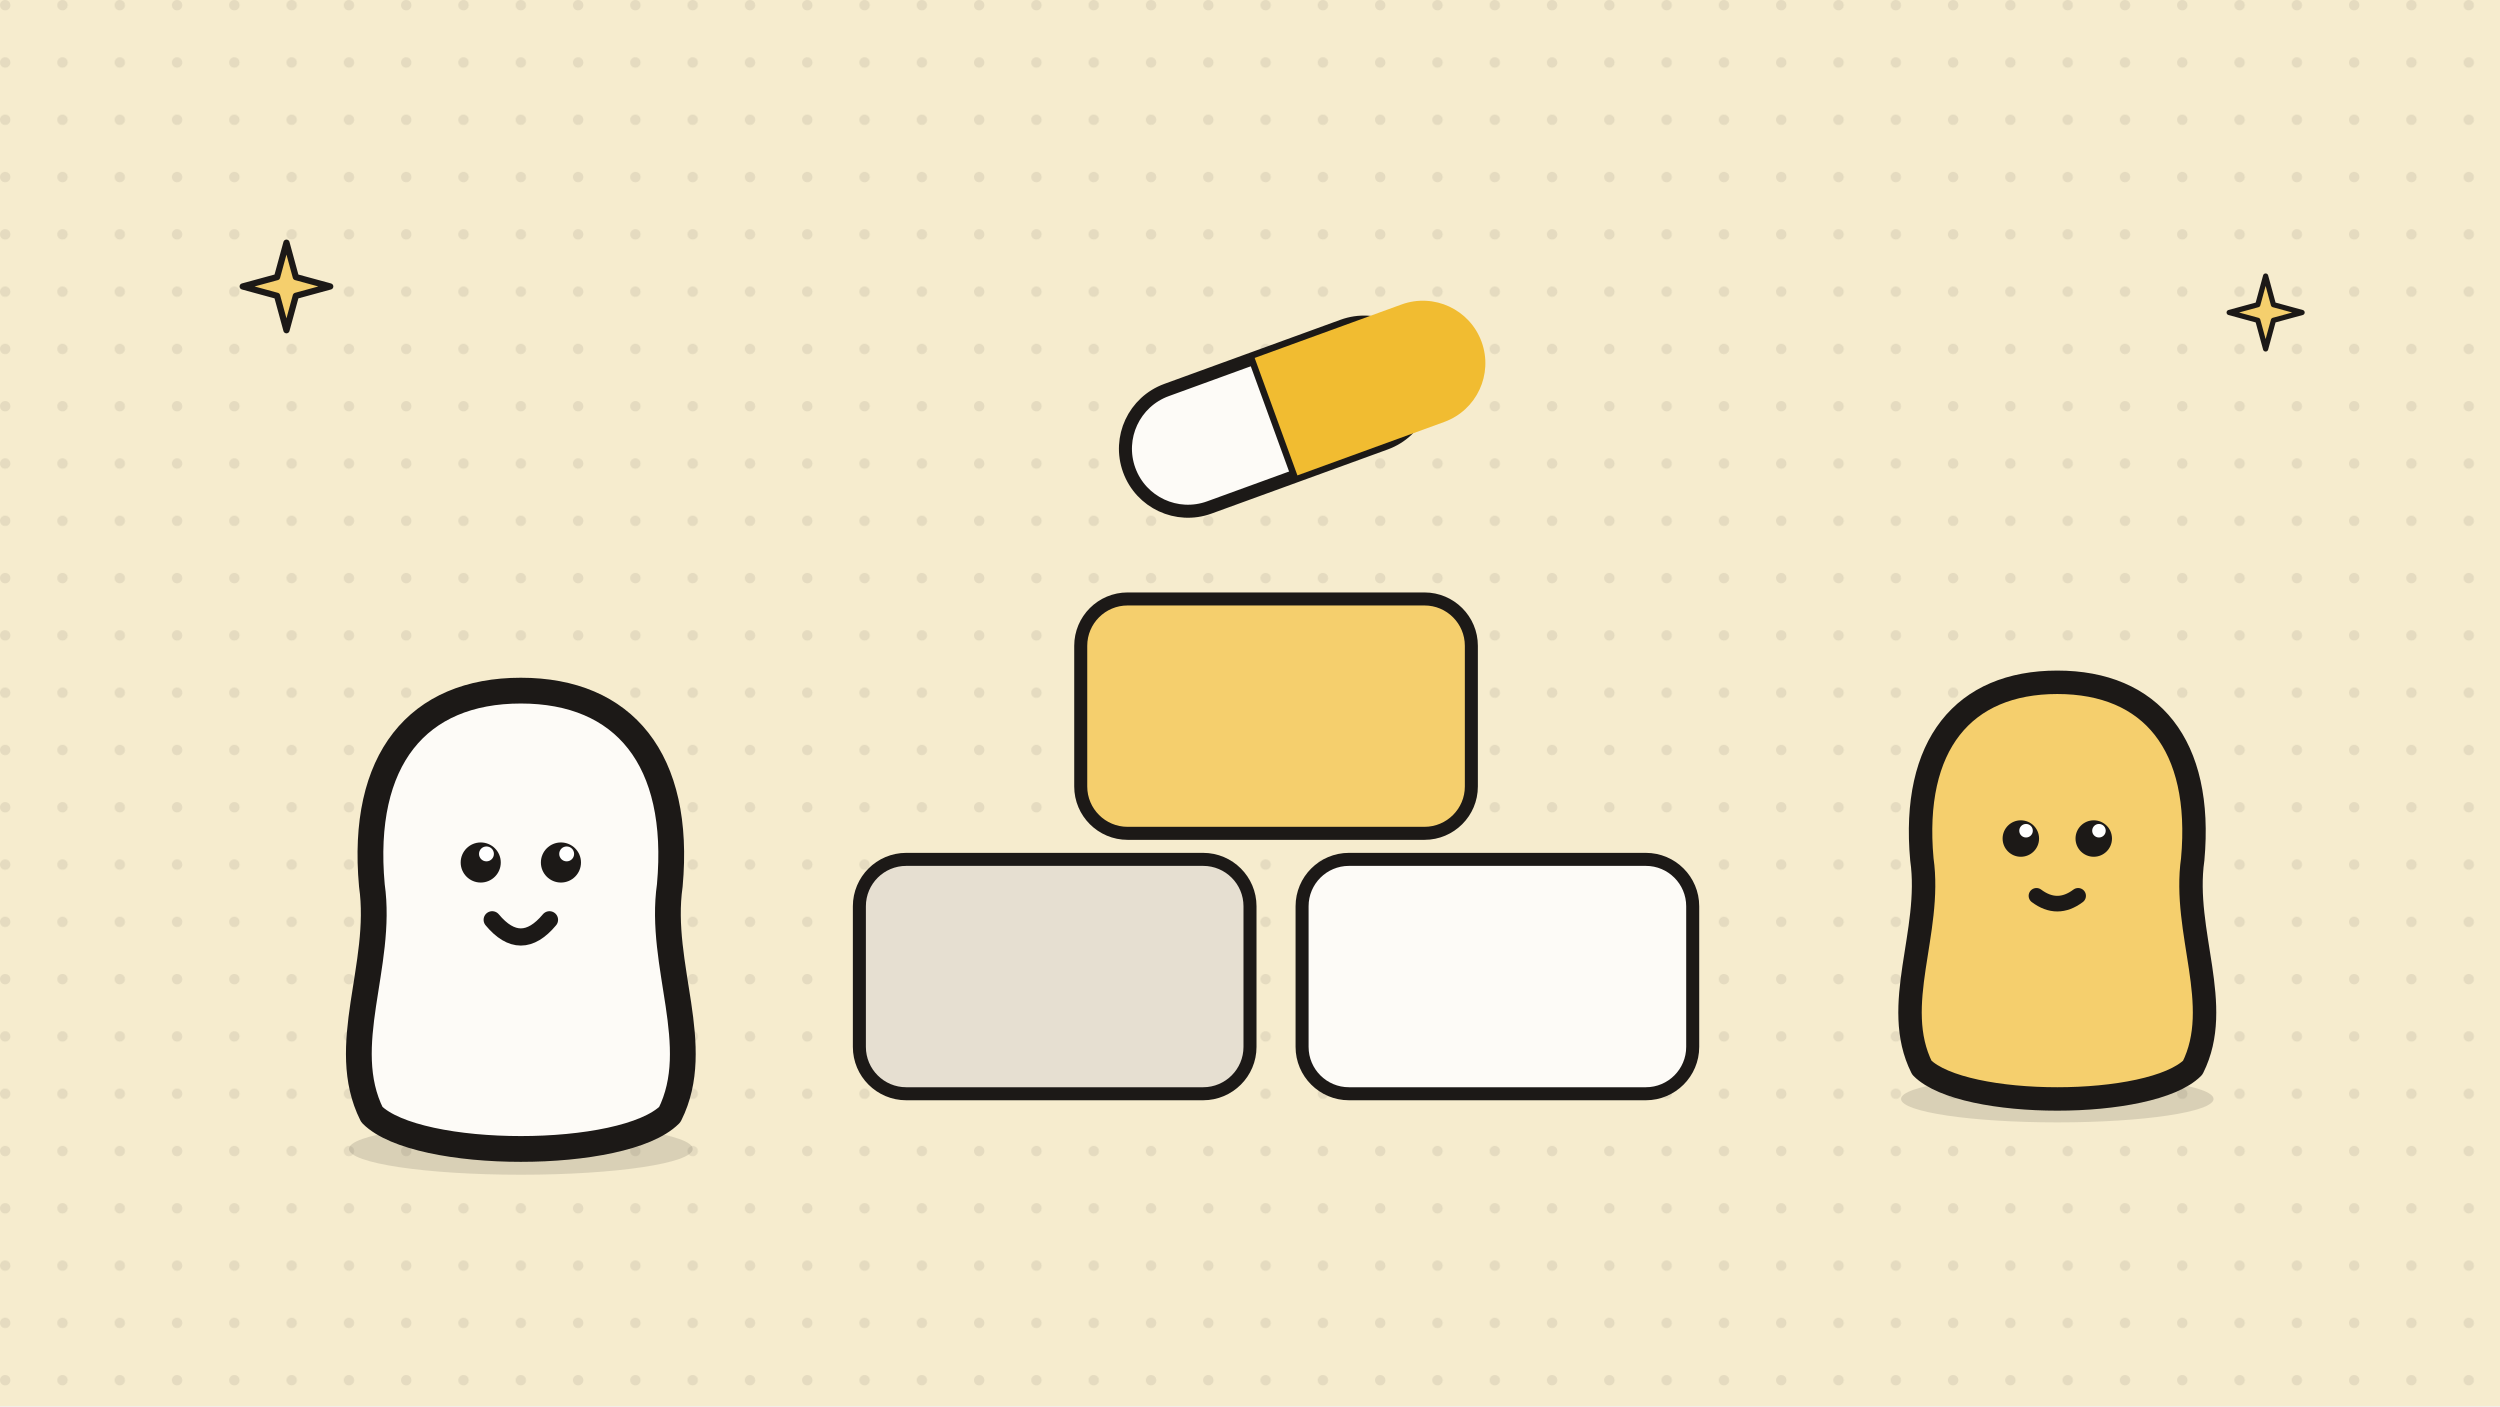
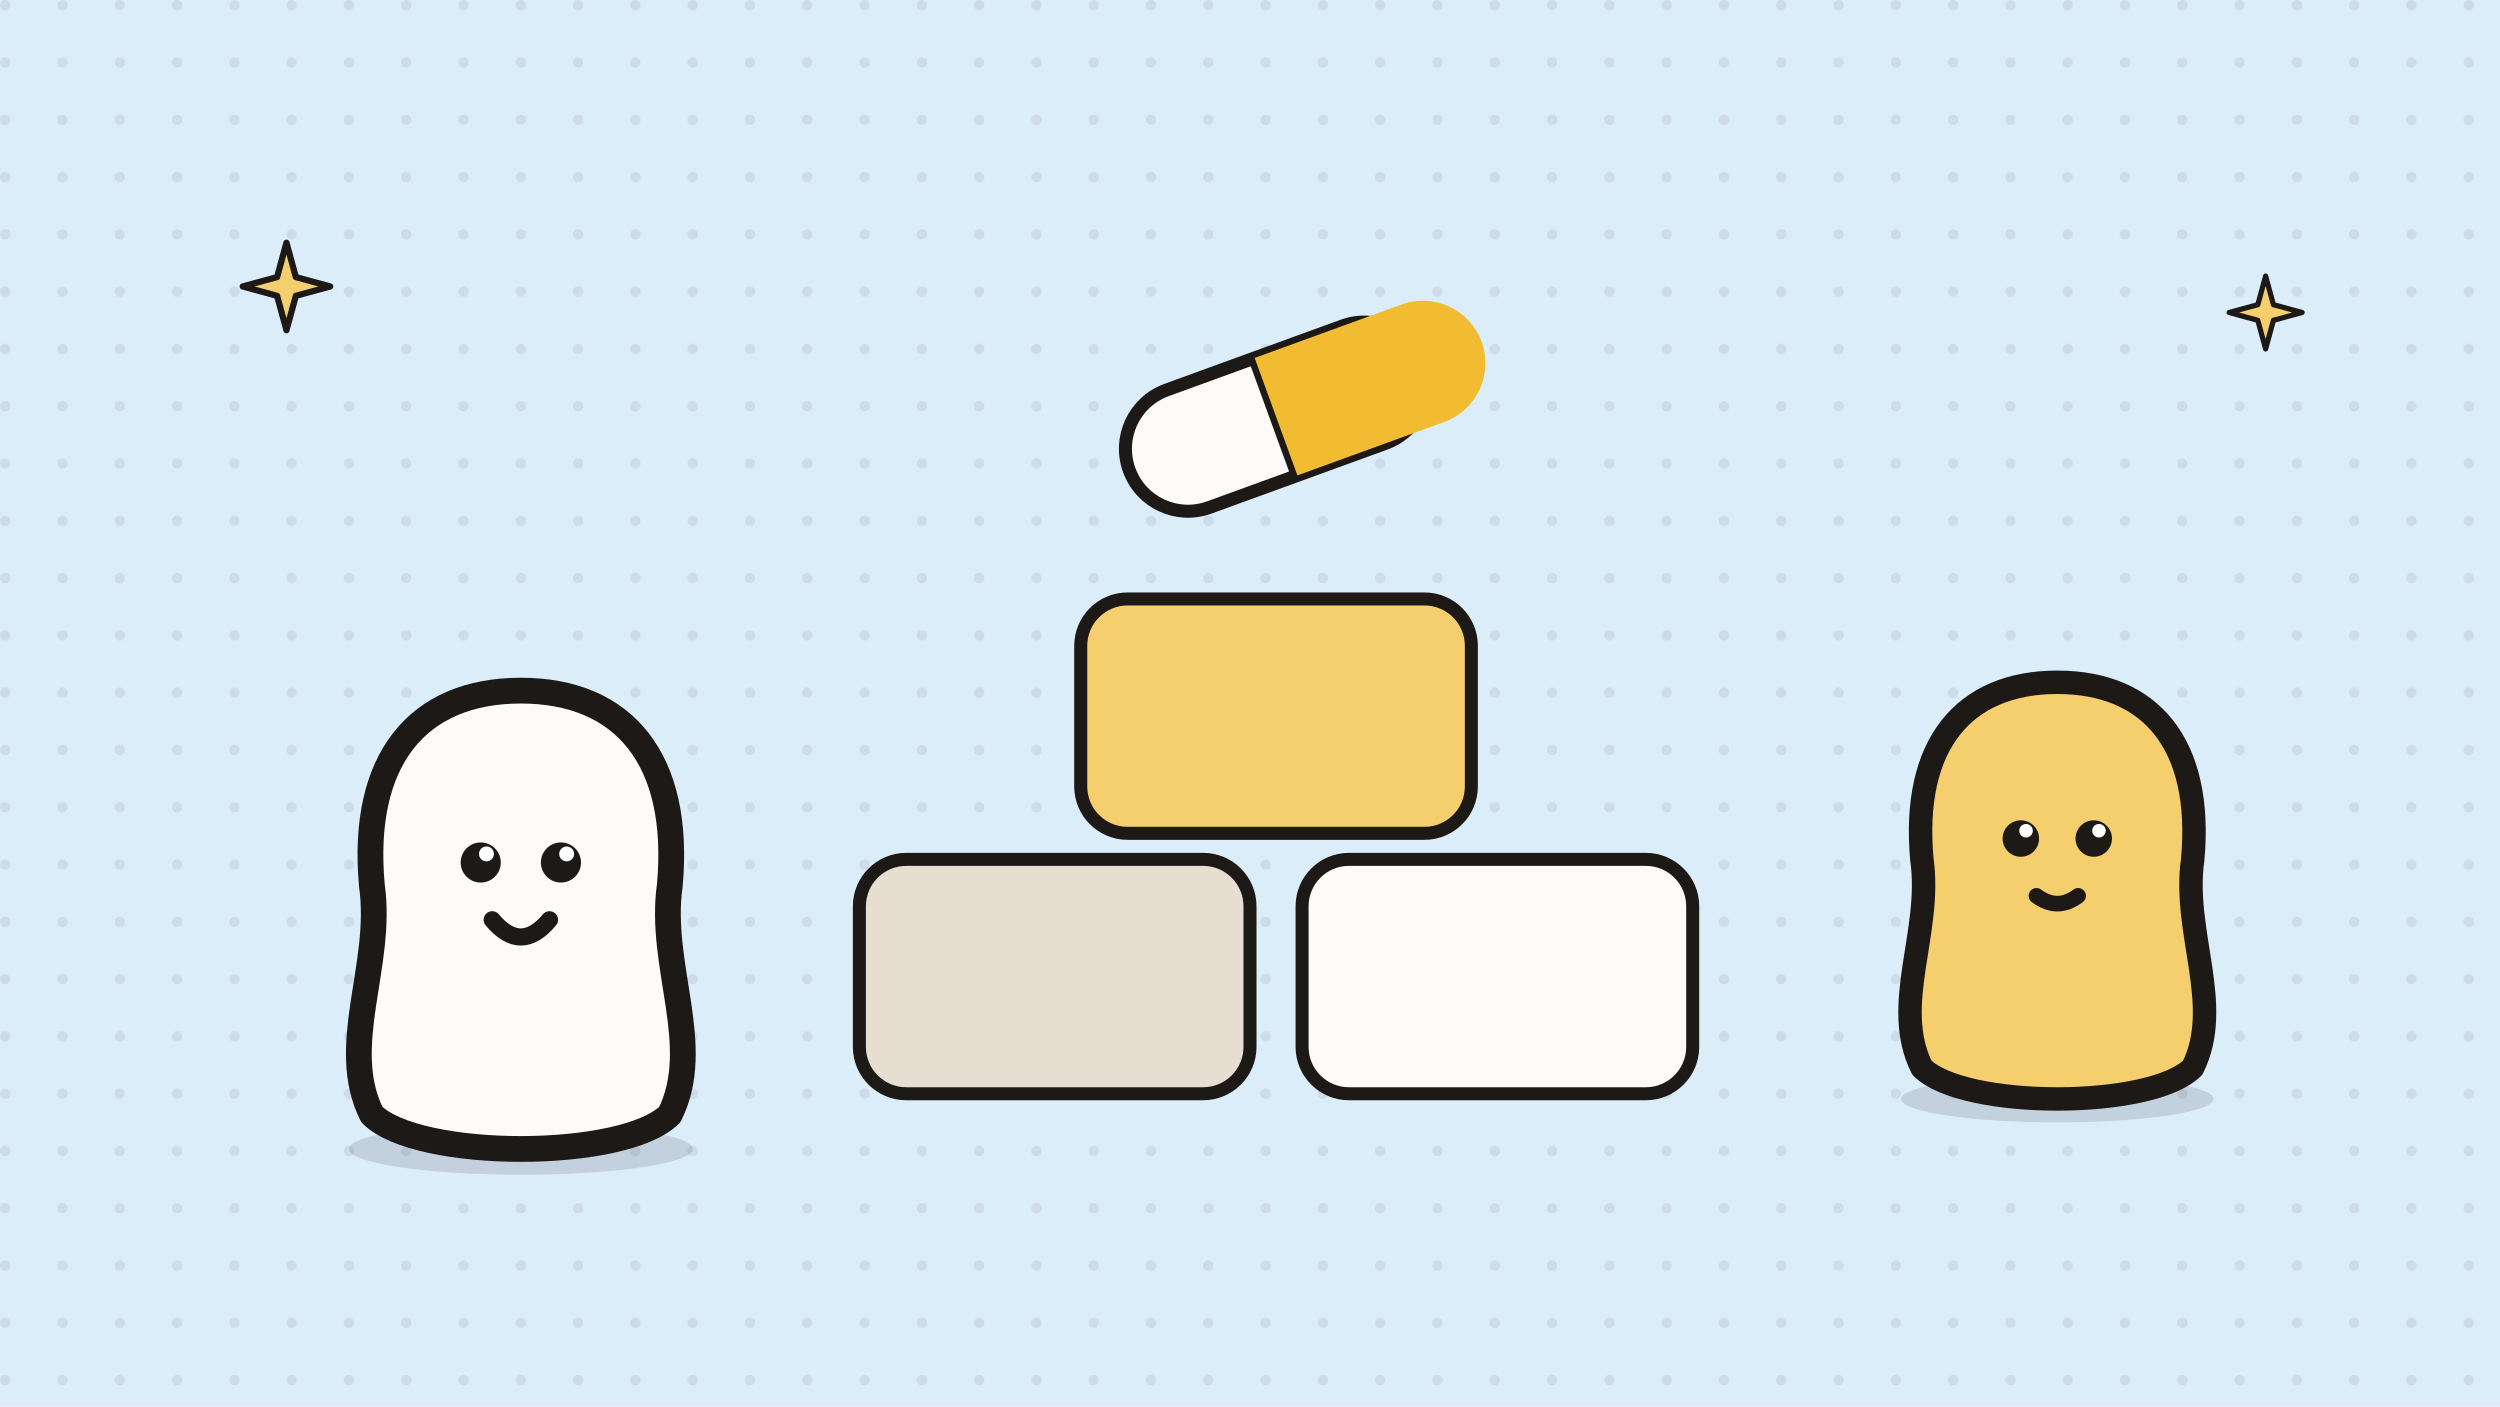
<svg xmlns="http://www.w3.org/2000/svg" viewBox="0 0 960 540" role="img" aria-label="A stack of building blocks with a single pill on top, and two characters beside it">
  <defs>
    <pattern id="dots" width="22" height="22" patternUnits="userSpaceOnUse">
      <circle cx="2" cy="2" r="2" fill="#1c1917" opacity=".08" />
    </pattern>
  </defs>
-   <rect width="960" height="540" fill="#f6ecce" />
+   <rect width="960" height="540" fill="#dcedfa" />
  <rect width="960" height="540" fill="url(#dots)" />
  <rect x="330" y="330" width="150" height="90" rx="18" fill="#e6dfd1" stroke="#1c1917" stroke-width="5" />
  <rect x="500" y="330" width="150" height="90" rx="18" fill="#fdfbf7" stroke="#1c1917" stroke-width="5" />
  <rect x="415" y="230" width="150" height="90" rx="18" fill="#f5cf6d" stroke="#1c1917" stroke-width="5" />
  <g transform="translate(490 160) rotate(-20)">
    <rect x="-60" y="-24" width="120" height="48" rx="24" fill="#fdfbf7" stroke="#1c1917" stroke-width="5" />
    <path d="M0 -24 V24" stroke="#1c1917" stroke-width="5" />
    <path d="M0 -24 H60 A24 24 0 0 1 60 24 H0 Z" fill="#f1bc31" />
  </g>
  <g transform="translate(90 230.0) scale(2.2)">
    <ellipse cx="50" cy="96" rx="30" ry="4.5" fill="#000" opacity=".12" />
    <path d="M50 16 C68 16, 78 28, 76 50 C74 64, 82 78, 76 90 C68 98, 32 98, 24 90 C18 78, 26 64, 24 50 C22 28, 32 16, 50 16 Z" fill="#fdfbf7" stroke="#1c1917" stroke-width="4.5" stroke-linejoin="round" />
    <circle cx="43" cy="46" r="3.5" fill="#1c1917" />
    <circle cx="57" cy="46" r="3.5" fill="#1c1917" />
    <circle cx="44" cy="44.5" r="1.3" fill="#fff" />
    <circle cx="58" cy="44.5" r="1.3" fill="#fff" />
    <path d="M45 56 Q50 62 55 56" fill="none" stroke="#1c1917" stroke-linecap="round" stroke-width="3" />
  </g>
  <g transform="translate(690.0 230.0) scale(2.0)">
    <ellipse cx="50" cy="96" rx="30" ry="4.5" fill="#000" opacity=".12" />
    <path d="M50 16 C68 16, 78 28, 76 50 C74 64, 82 78, 76 90 C68 98, 32 98, 24 90 C18 78, 26 64, 24 50 C22 28, 32 16, 50 16 Z" fill="#f5cf6d" stroke="#1c1917" stroke-width="4.5" stroke-linejoin="round" />
    <circle cx="43" cy="46" r="3.5" fill="#1c1917" />
    <circle cx="57" cy="46" r="3.5" fill="#1c1917" />
    <circle cx="44" cy="44.5" r="1.3" fill="#fff" />
    <circle cx="58" cy="44.5" r="1.3" fill="#fff" />
    <path d="M46 57 Q50 60 54 57" fill="none" stroke="#1c1917" stroke-linecap="round" stroke-width="3" />
  </g>
  <path transform="translate(110 110) scale(1.2)" d="M0 -14 L3 -3 L14 0 L3 3 L0 14 L-3 3 L-14 0 L-3 -3 Z" fill="#f5cf6d" stroke="#1c1917" stroke-width="2" stroke-linejoin="round" />
  <path transform="translate(870 120) scale(1)" d="M0 -14 L3 -3 L14 0 L3 3 L0 14 L-3 3 L-14 0 L-3 -3 Z" fill="#f5cf6d" stroke="#1c1917" stroke-width="2" stroke-linejoin="round" />
</svg>
